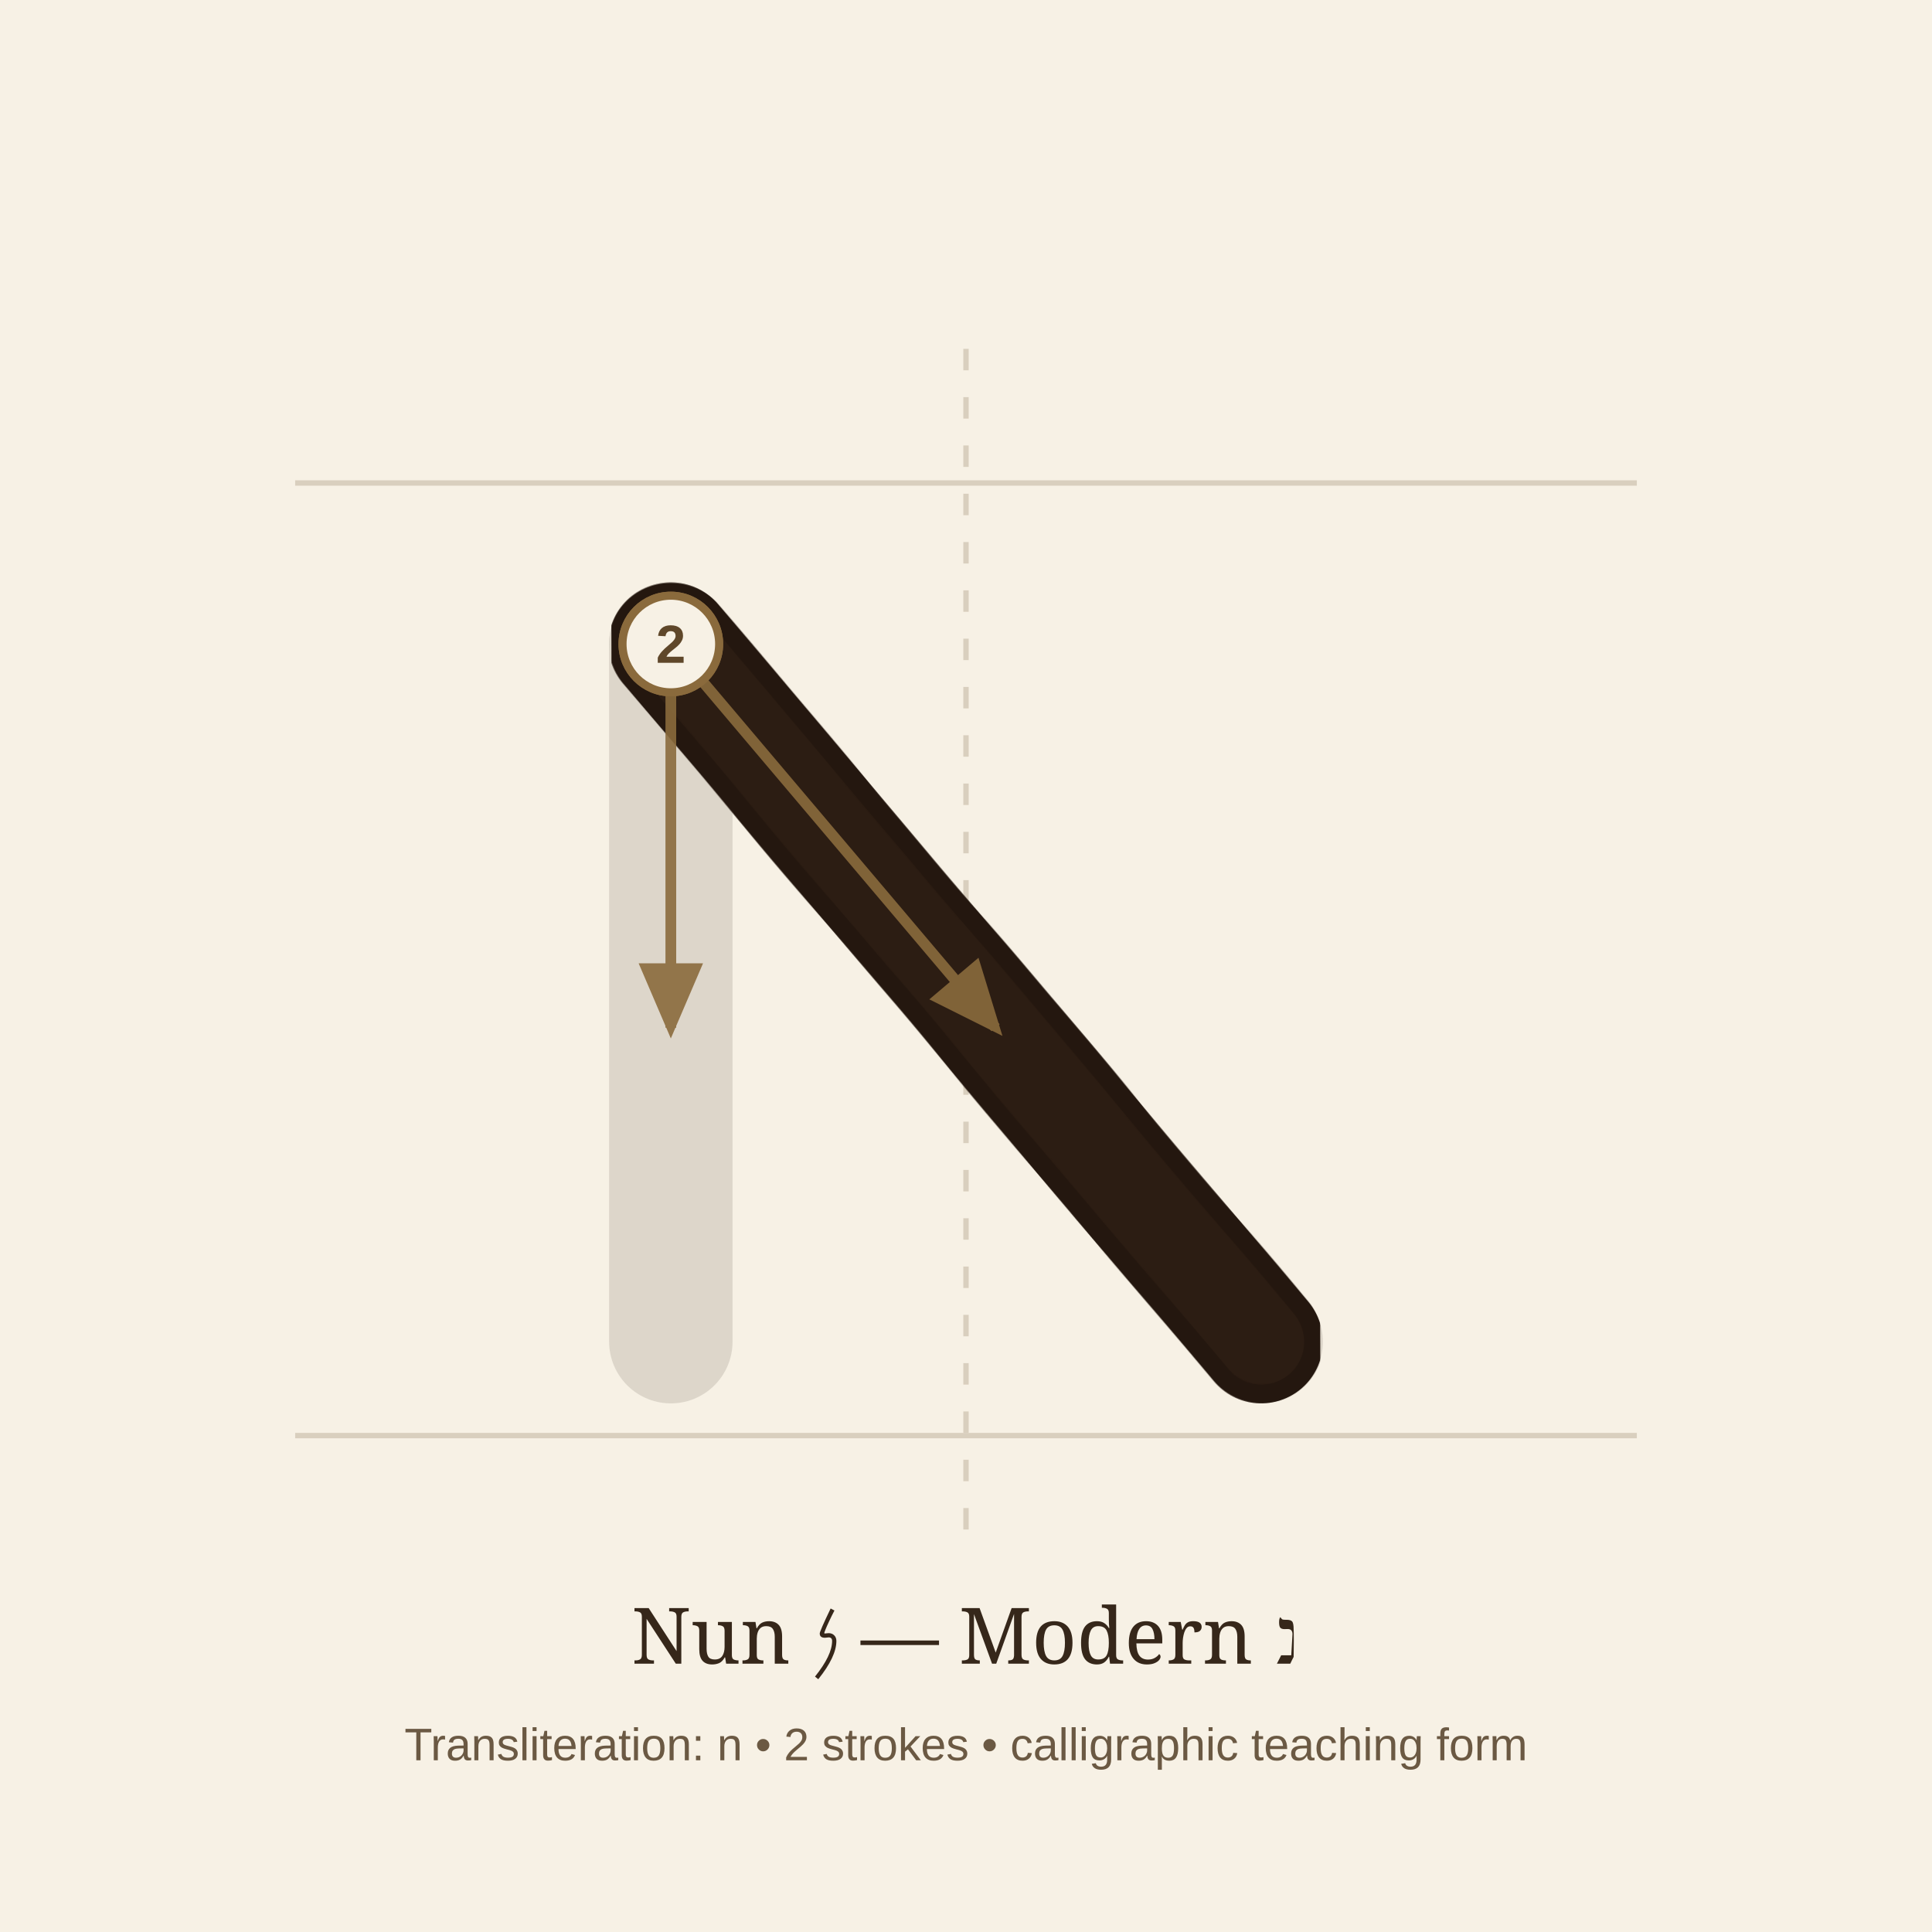
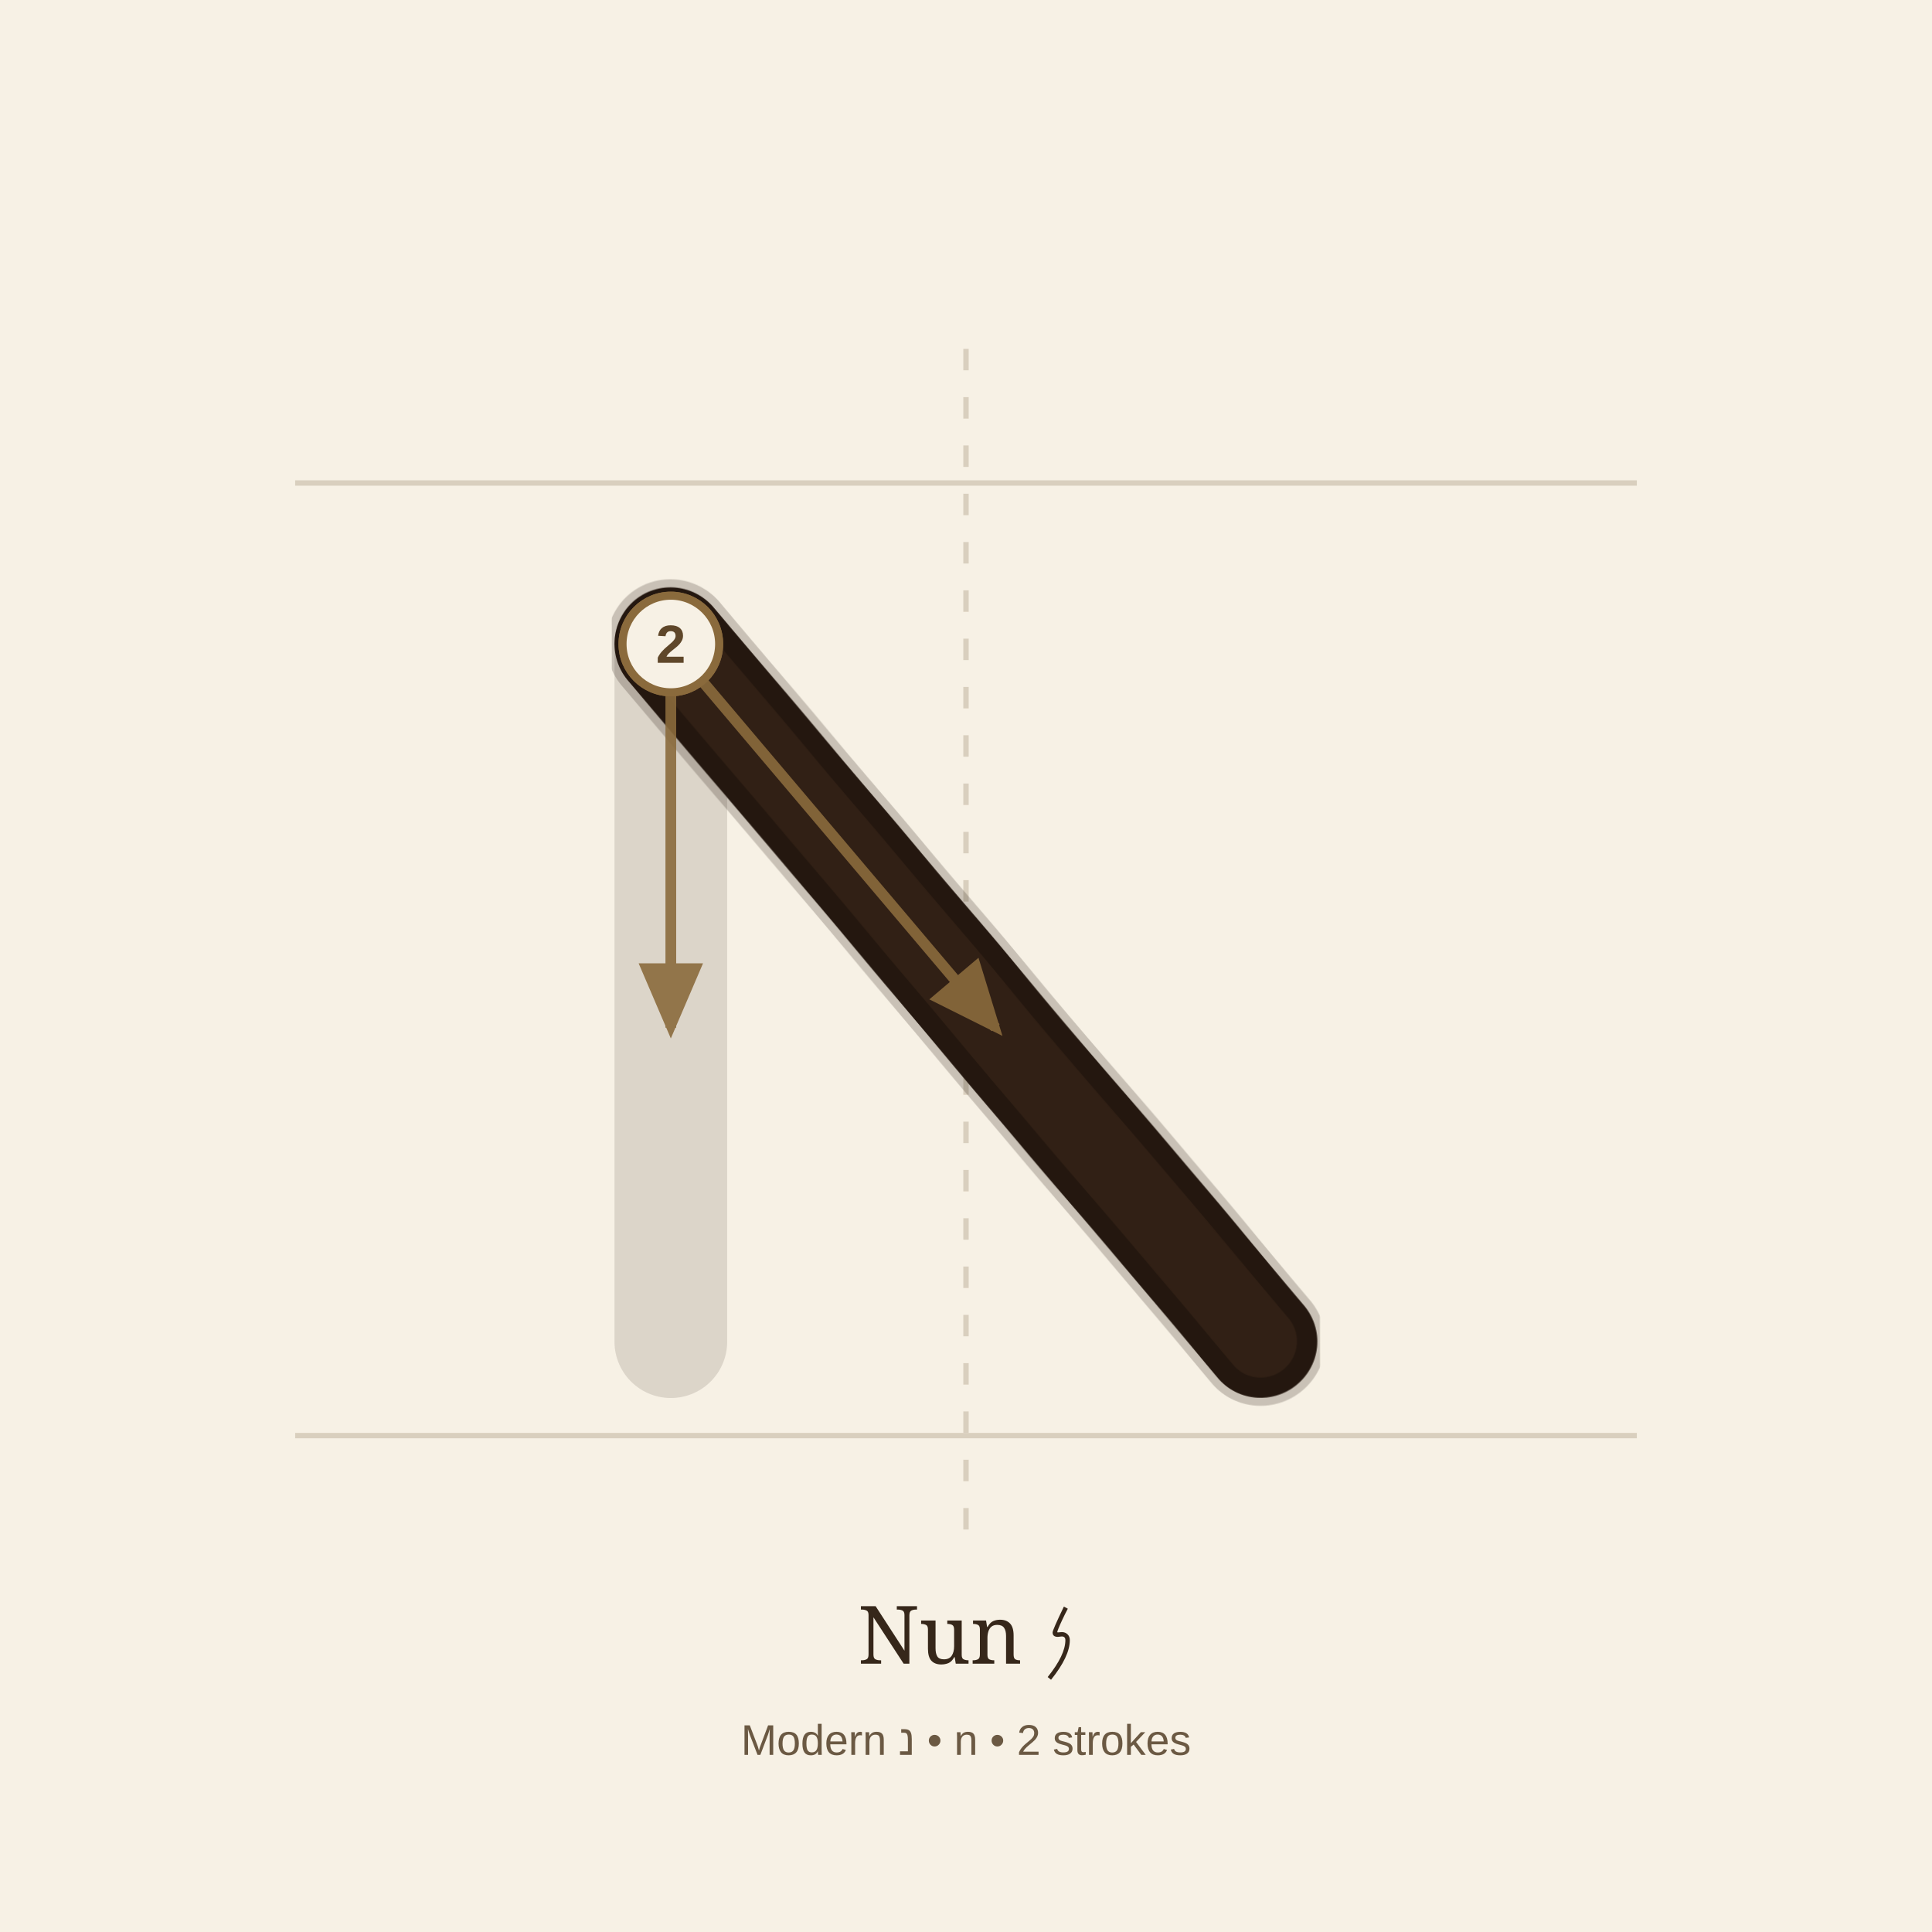
<svg xmlns="http://www.w3.org/2000/svg" viewBox="0 0 720 720" role="img" aria-labelledby="title desc">
  <defs>
    <filter id="inkSoft" x="-10%" y="-10%" width="120%" height="120%">
-       <feTurbulence type="fractalNoise" baseFrequency="0.012" numOctaves="2" seed="21" result="noise" />
-       <feDisplacementMap in="SourceGraphic" in2="noise" scale="1.2" xChannelSelector="R" yChannelSelector="G" />
+       <feTurbulence type="fractalNoise" baseFrequency="0.012" numOctaves="2" seed="39" result="noise" />
+       <feDisplacementMap in="SourceGraphic" in2="noise" scale="1.15" xChannelSelector="R" yChannelSelector="G" />
    </filter>
    <mask id="reveal1">
-       <path d="M250 240 L250 500" fill="none" stroke="white" stroke-width="74" stroke-linecap="round" pathLength="1" stroke-dasharray="1" stroke-dashoffset="1">
-         <animate attributeName="stroke-dashoffset" from="1" to="0" dur="0.97s" begin="0.35s" fill="freeze" />
+       <path d="M250 240 L250 500" fill="none" stroke="white" stroke-width="76" stroke-linecap="round" stroke-linejoin="round" pathLength="1" stroke-dasharray="1" stroke-dashoffset="1">
+         <animate attributeName="stroke-dashoffset" from="1" to="0" dur="1.02s" begin="0.35s" fill="freeze" />
      </path>
    </mask>
    <mask id="reveal2">
-       <path d="M250 240 L470 500" fill="none" stroke="white" stroke-width="74" stroke-linecap="round" pathLength="1" stroke-dasharray="1" stroke-dashoffset="1">
-         <animate attributeName="stroke-dashoffset" from="1" to="0" dur="0.97s" begin="1.50s" fill="freeze" />
+       <path d="M250 240 L470 500" fill="none" stroke="white" stroke-width="76" stroke-linecap="round" stroke-linejoin="round" pathLength="1" stroke-dasharray="1" stroke-dashoffset="1">
+         <animate attributeName="stroke-dashoffset" from="1" to="0" dur="1.02s" begin="1.57s" fill="freeze" />
      </path>
    </mask>
    <marker id="arrow" markerWidth="8" markerHeight="8" refX="6" refY="3" orient="auto">
      <path d="M0,0 L0,6 L7,3 z" fill="#8a6a3c" />
    </marker>
  </defs>
  <rect width="720" height="720" fill="#f7f1e5" />
  <g opacity=".30" stroke="#947f61" stroke-width="2">
    <line x1="110" y1="180" x2="610" y2="180" />
    <line x1="110" y1="535" x2="610" y2="535" />
    <line x1="360" y1="130" x2="360" y2="575" stroke-dasharray="8 10" />
  </g>
  <g opacity=".13">
-     <path d="M250 240 L250 500" fill="none" stroke="#2c2218" stroke-width="46" stroke-linecap="round" stroke-linejoin="round" />
-     <path d="M250 240 L470 500" fill="none" stroke="#2c2218" stroke-width="46" stroke-linecap="round" stroke-linejoin="round" />
+     <path d="M250 240 L250 500" fill="none" stroke="#24170f" stroke-width="42" stroke-linecap="round" stroke-linejoin="round" />
+     <path d="M250 240 L470 500" fill="none" stroke="#24170f" stroke-width="42" stroke-linecap="round" stroke-linejoin="round" />
  </g>
  <g filter="url(#inkSoft)">
    <g mask="url(#reveal1)">
-       <path d="M250 240 L250 500" fill="none" stroke="#24170f" stroke-width="46" stroke-linecap="round" stroke-linejoin="round" />
-       <path d="M250 240 L250 500" fill="none" stroke="#3b281a" stroke-width="32" stroke-linecap="round" stroke-linejoin="round" opacity=".34" />
+       <path d="M250 240 L250 500" fill="none" stroke="#24170f" stroke-width="48" stroke-linecap="round" stroke-linejoin="round" opacity=".22" />
+       <path d="M250 240 L250 500" fill="none" stroke="#24170f" stroke-width="42" stroke-linecap="round" stroke-linejoin="round" />
+       <path d="M250 240 L250 500" fill="none" stroke="#4a3221" stroke-width="27" stroke-linecap="round" stroke-linejoin="round" opacity=".34" />
    </g>
    <g mask="url(#reveal2)">
-       <path d="M250 240 L470 500" fill="none" stroke="#24170f" stroke-width="46" stroke-linecap="round" stroke-linejoin="round" />
-       <path d="M250 240 L470 500" fill="none" stroke="#3b281a" stroke-width="32" stroke-linecap="round" stroke-linejoin="round" opacity=".34" />
+       <path d="M250 240 L470 500" fill="none" stroke="#24170f" stroke-width="48" stroke-linecap="round" stroke-linejoin="round" opacity=".22" />
+       <path d="M250 240 L470 500" fill="none" stroke="#24170f" stroke-width="42" stroke-linecap="round" stroke-linejoin="round" />
+       <path d="M250 240 L470 500" fill="none" stroke="#4a3221" stroke-width="27" stroke-linecap="round" stroke-linejoin="round" opacity=".34" />
    </g>
  </g>
  <g fill="none" stroke="#8a6a3c" stroke-width="4" opacity=".9">
    <path d="M250 240 L250.0 383.0" marker-end="url(#arrow)" />
    <path d="M250 240 L371.0 383.0" marker-end="url(#arrow)" />
  </g>
-   <g font-family="Arial, sans-serif" font-weight="700" font-size="20" text-anchor="middle">
+   <g font-family="Arial,sans-serif" font-weight="700" font-size="20" text-anchor="middle">
    <circle cx="250" cy="240" r="18" fill="#f7f1e5" stroke="#8a6a3c" stroke-width="3" />
    <text x="250" y="247" fill="#5f472a">1</text>
    <circle cx="250" cy="240" r="18" fill="#f7f1e5" stroke="#8a6a3c" stroke-width="3" />
    <text x="250" y="247" fill="#5f472a">2</text>
  </g>
-   <text x="360" y="620" text-anchor="middle" font-family="Georgia,serif" font-size="29" fill="#36271a">Nun 𐤍 — Modern נ</text>
-   <text x="360" y="656" text-anchor="middle" font-family="Arial,sans-serif" font-size="17" fill="#6b5943">Transliteration: n • 2 strokes • calligraphic teaching form</text>
-   <set attributeName="data-duration" to="2.95" begin="0s" />
+   <text x="360" y="620" text-anchor="middle" font-family="Georgia,serif" font-size="30" fill="#36271a">Nun 𐤍</text>
+   <text x="360" y="654" text-anchor="middle" font-family="Arial,sans-serif" font-size="16" fill="#6b5943">Modern נ • n • 2 strokes</text>
</svg>
